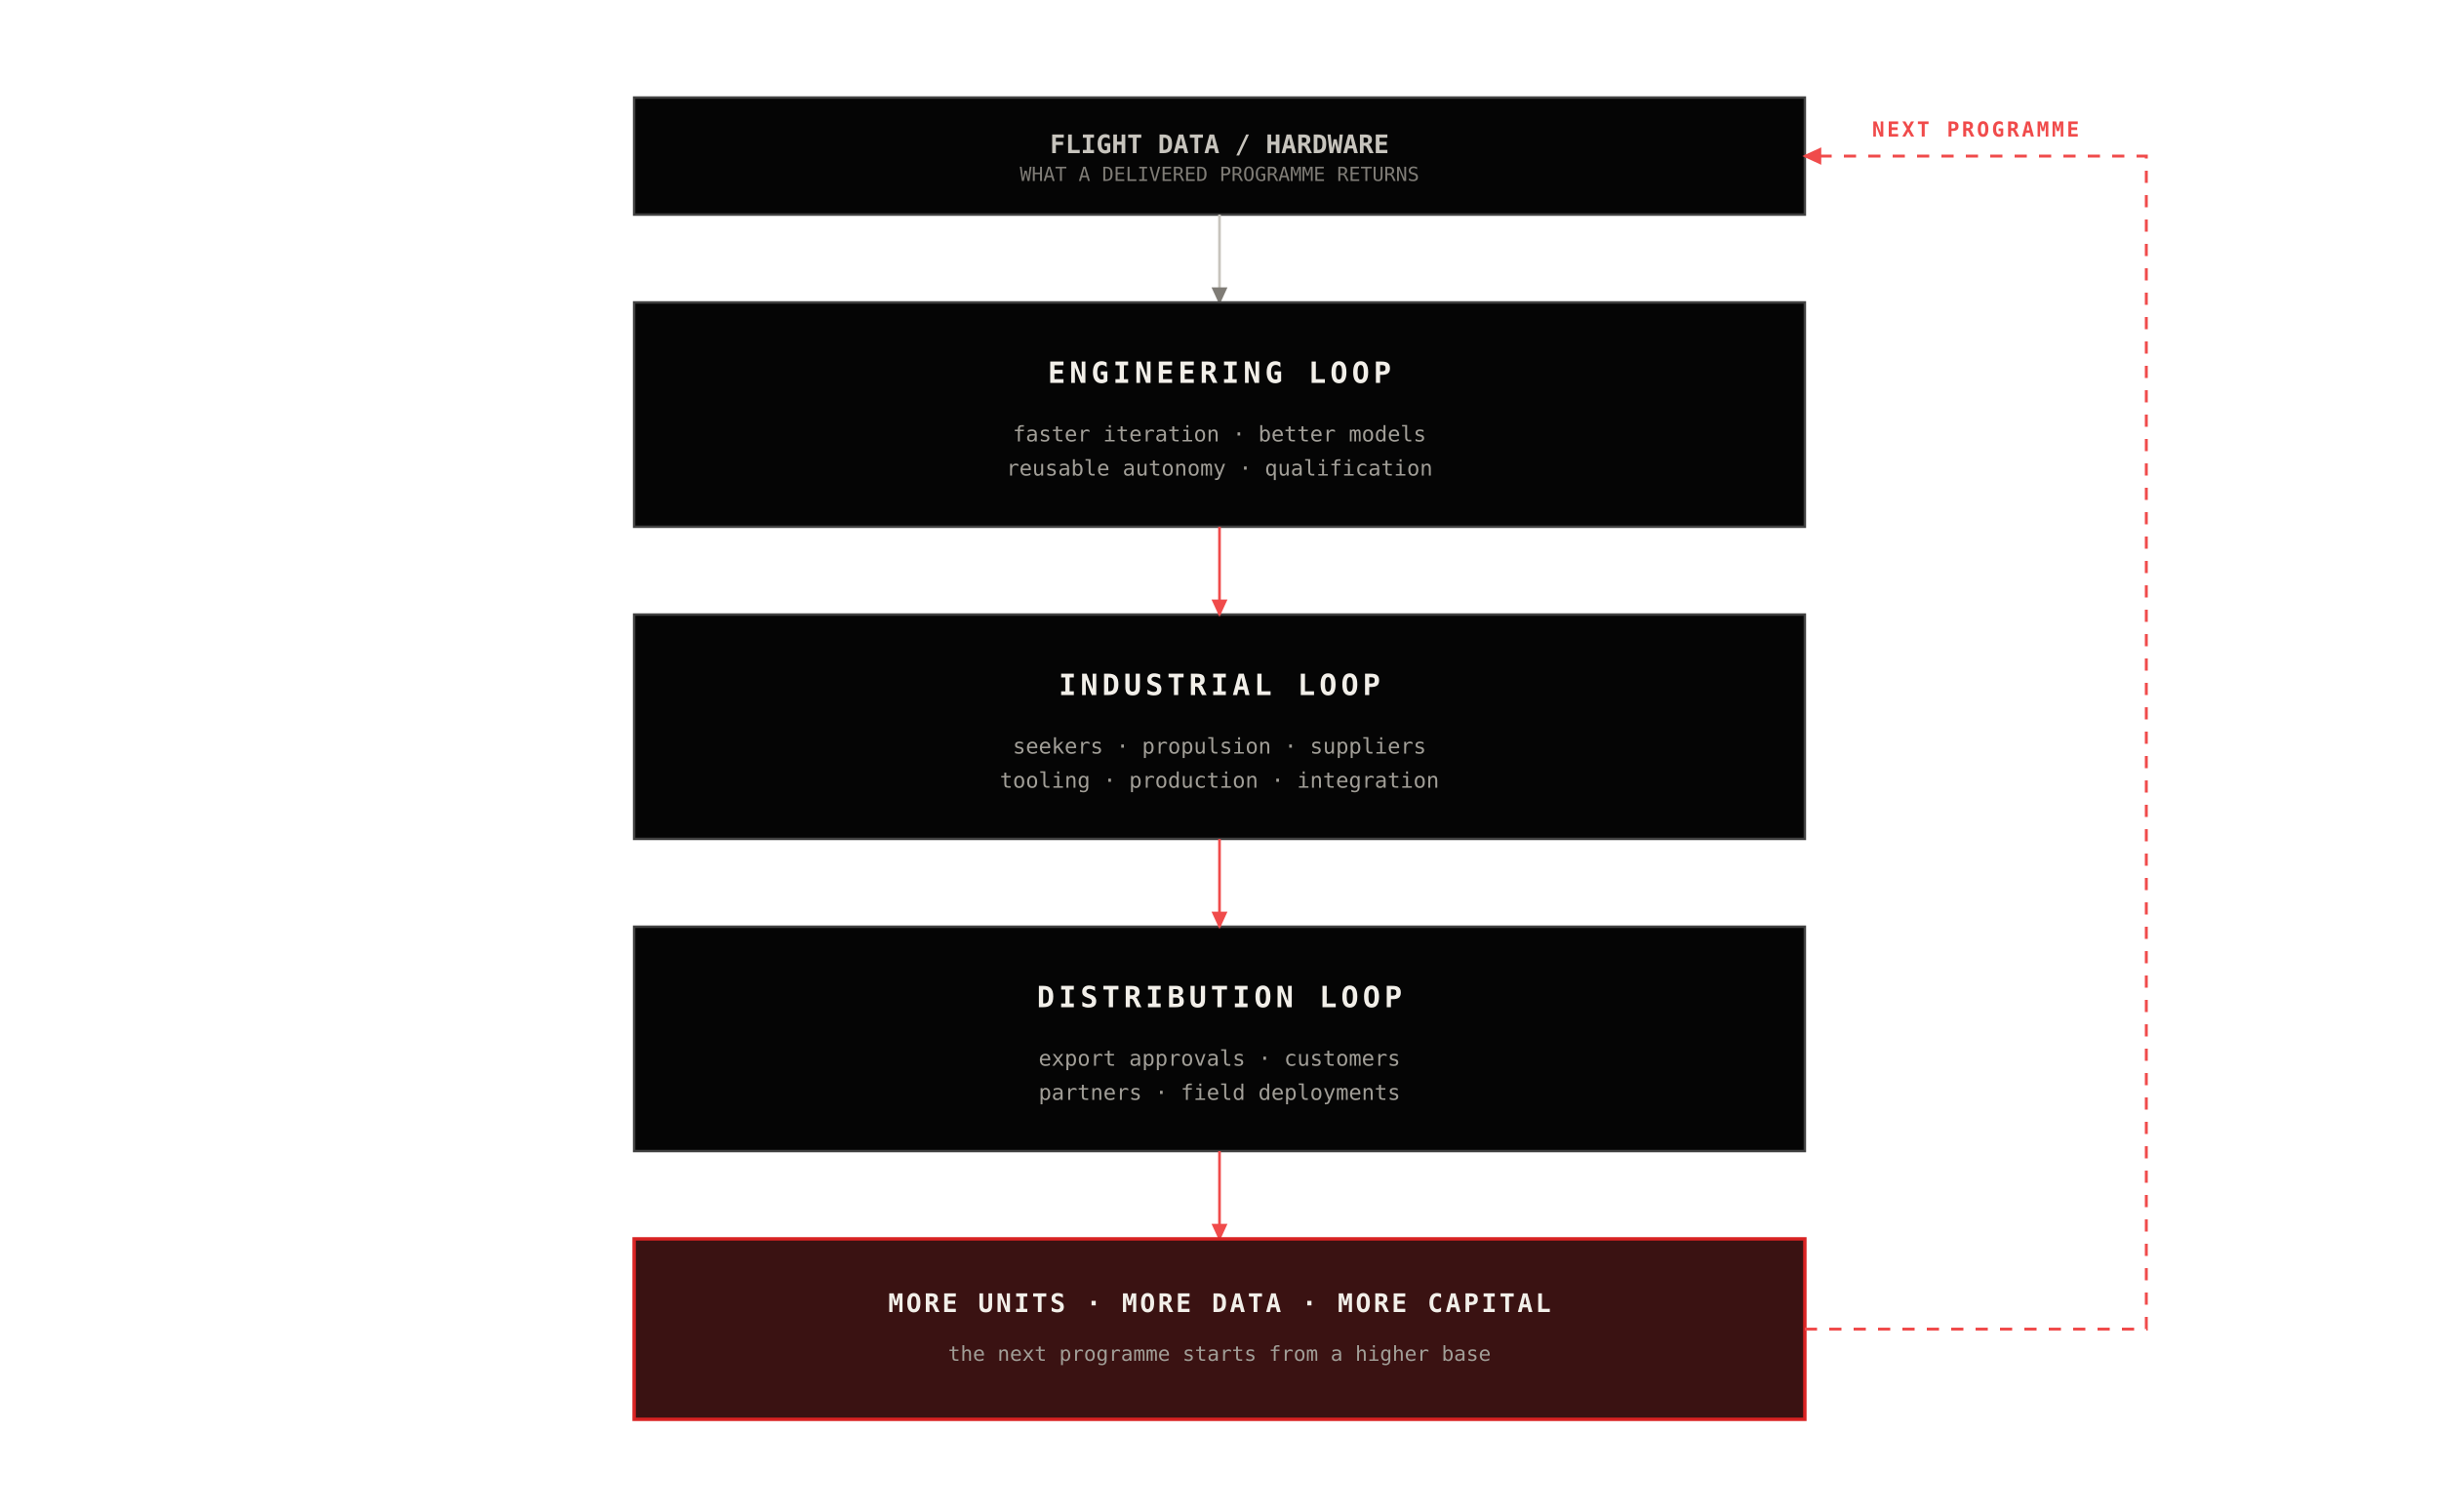
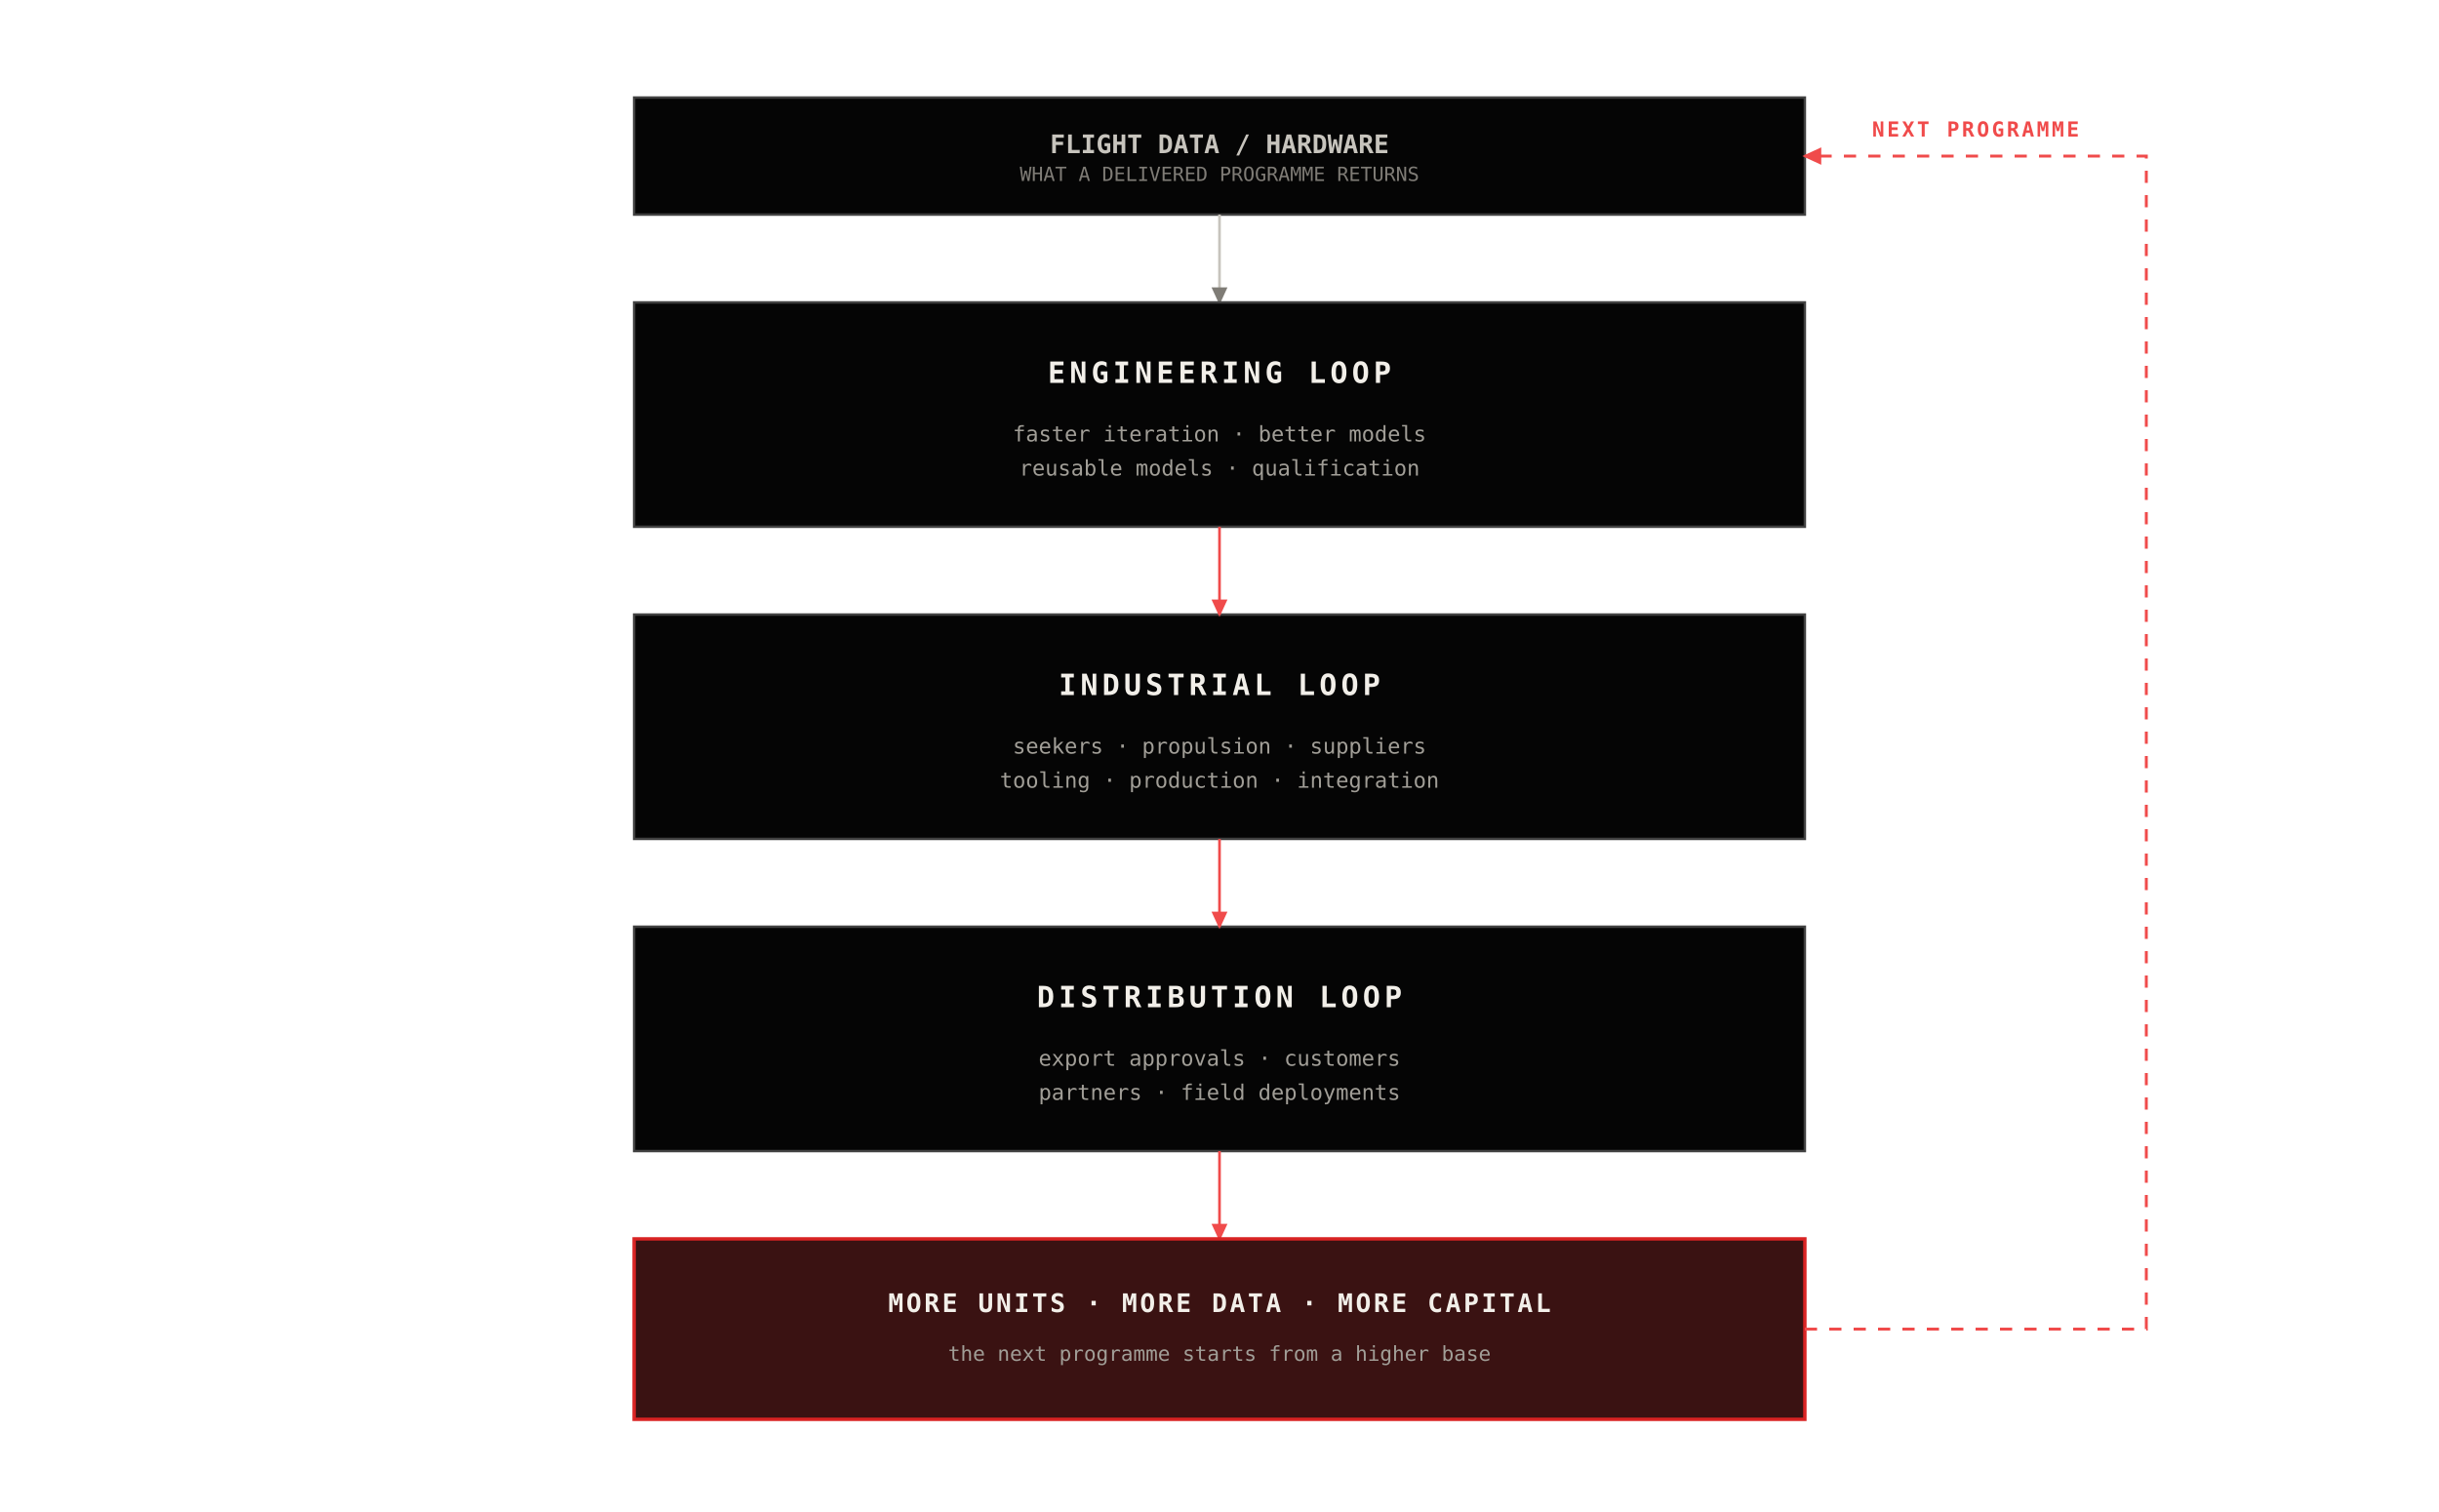
<svg xmlns="http://www.w3.org/2000/svg" viewBox="0 0 1000 620" role="img" aria-label="The compounding loops: flight data and hardware feed engineering, industry and distribution, and each delivered programme returns more units, data and capital">
  <defs>
    <marker id="cl-ink" viewBox="0 0 8 8" refX="6.4" refY="4" markerWidth="7" markerHeight="7" orient="auto-start-reverse">
      <path d="M0,0.6 L7.4,4 L0,7.4 z" fill="#7F7C76" />
    </marker>
    <marker id="cl-red" viewBox="0 0 8 8" refX="6.4" refY="4" markerWidth="7" markerHeight="7" orient="auto-start-reverse">
      <path d="M0,0.6 L7.4,4 L0,7.4 z" fill="#F04B4B" />
    </marker>
    <marker id="cl-grey" viewBox="0 0 8 8" refX="6.4" refY="4" markerWidth="7" markerHeight="7" orient="auto-start-reverse">
      <path d="M0,0.6 L7.4,4 L0,7.4 z" fill="#414141" />
    </marker>
  </defs>
  <rect x="260.0" y="40.0" width="480.0" height="48.0" fill="#050505" stroke="#414141" stroke-width="1" />
  <text x="500.0" y="62.8" font-family="JetBrains Mono, ui-monospace, monospace" font-size="10.5" fill="#C7C4BD" text-anchor="middle" font-weight="600">FLIGHT DATA / HARDWARE</text>
  <text x="500.0" y="74.2" font-family="JetBrains Mono, ui-monospace, monospace" font-size="8.0" fill="#7F7C76" text-anchor="middle">WHAT A DELIVERED PROGRAMME RETURNS</text>
  <line x1="500.0" y1="88.0" x2="500.0" y2="124.0" stroke="#C7C4BD" stroke-width="1.1" marker-end="url(#cl-ink)" />
  <rect x="260.0" y="124.0" width="480.0" height="92.0" fill="#050505" stroke="#414141" stroke-width="1" />
  <text x="500.0" y="157.0" font-family="JetBrains Mono, ui-monospace, monospace" font-size="12.0" fill="#F2EFE9" text-anchor="middle" font-weight="700" letter-spacing="0.14em">ENGINEERING LOOP</text>
  <text x="500.0" y="181.0" font-family="JetBrains Mono, ui-monospace, monospace" font-size="8.8" fill="#A19E97" text-anchor="middle">faster iteration · better models</text>
-   <text x="500.0" y="195.0" font-family="JetBrains Mono, ui-monospace, monospace" font-size="8.8" fill="#A19E97" text-anchor="middle">reusable autonomy · qualification</text>
+   <text x="500.0" y="195.0" font-family="JetBrains Mono, ui-monospace, monospace" font-size="8.8" fill="#A19E97" text-anchor="middle">reusable models · qualification</text>
  <rect x="260.0" y="252.0" width="480.0" height="92.0" fill="#050505" stroke="#414141" stroke-width="1" />
  <text x="500.0" y="285.0" font-family="JetBrains Mono, ui-monospace, monospace" font-size="12.0" fill="#F2EFE9" text-anchor="middle" font-weight="700" letter-spacing="0.14em">INDUSTRIAL LOOP</text>
  <text x="500.0" y="309.0" font-family="JetBrains Mono, ui-monospace, monospace" font-size="8.8" fill="#A19E97" text-anchor="middle">seekers · propulsion · suppliers</text>
  <text x="500.0" y="323.0" font-family="JetBrains Mono, ui-monospace, monospace" font-size="8.8" fill="#A19E97" text-anchor="middle">tooling · production · integration</text>
  <rect x="260.0" y="380.0" width="480.0" height="92.0" fill="#050505" stroke="#414141" stroke-width="1" />
  <text x="500.0" y="413.0" font-family="JetBrains Mono, ui-monospace, monospace" font-size="12.0" fill="#F2EFE9" text-anchor="middle" font-weight="700" letter-spacing="0.14em">DISTRIBUTION LOOP</text>
  <text x="500.0" y="437.0" font-family="JetBrains Mono, ui-monospace, monospace" font-size="8.8" fill="#A19E97" text-anchor="middle">export approvals · customers</text>
  <text x="500.0" y="451.0" font-family="JetBrains Mono, ui-monospace, monospace" font-size="8.8" fill="#A19E97" text-anchor="middle">partners · field deployments</text>
  <line x1="500.0" y1="216.0" x2="500.0" y2="252.0" stroke="#F04B4B" stroke-width="1.1" marker-end="url(#cl-red)" />
  <line x1="500.0" y1="344.0" x2="500.0" y2="380.0" stroke="#F04B4B" stroke-width="1.1" marker-end="url(#cl-red)" />
  <line x1="500.0" y1="472.0" x2="500.0" y2="508.0" stroke="#F04B4B" stroke-width="1.1" marker-end="url(#cl-red)" />
  <rect x="260.0" y="508.0" width="480.0" height="74.0" fill="#3A1212" stroke="#D92323" stroke-width="1.4" />
  <text x="500.0" y="538.0" font-family="JetBrains Mono, ui-monospace, monospace" font-size="10.5" fill="#F2EFE9" text-anchor="middle" font-weight="700" letter-spacing="0.1em">MORE UNITS · MORE DATA · MORE CAPITAL</text>
  <text x="500.0" y="558.0" font-family="JetBrains Mono, ui-monospace, monospace" font-size="8.4" fill="#A19E97" text-anchor="middle">the next programme starts from a higher base</text>
  <path d="M740,545 H880 V64 H740" fill="none" stroke="#F04B4B" stroke-width="1.2" stroke-dasharray="5 5" marker-end="url(#cl-red)" />
  <text x="810.0" y="56.0" font-family="JetBrains Mono, ui-monospace, monospace" font-size="8.5" fill="#F04B4B" text-anchor="middle" font-weight="700" letter-spacing="0.12em">NEXT PROGRAMME</text>
</svg>
